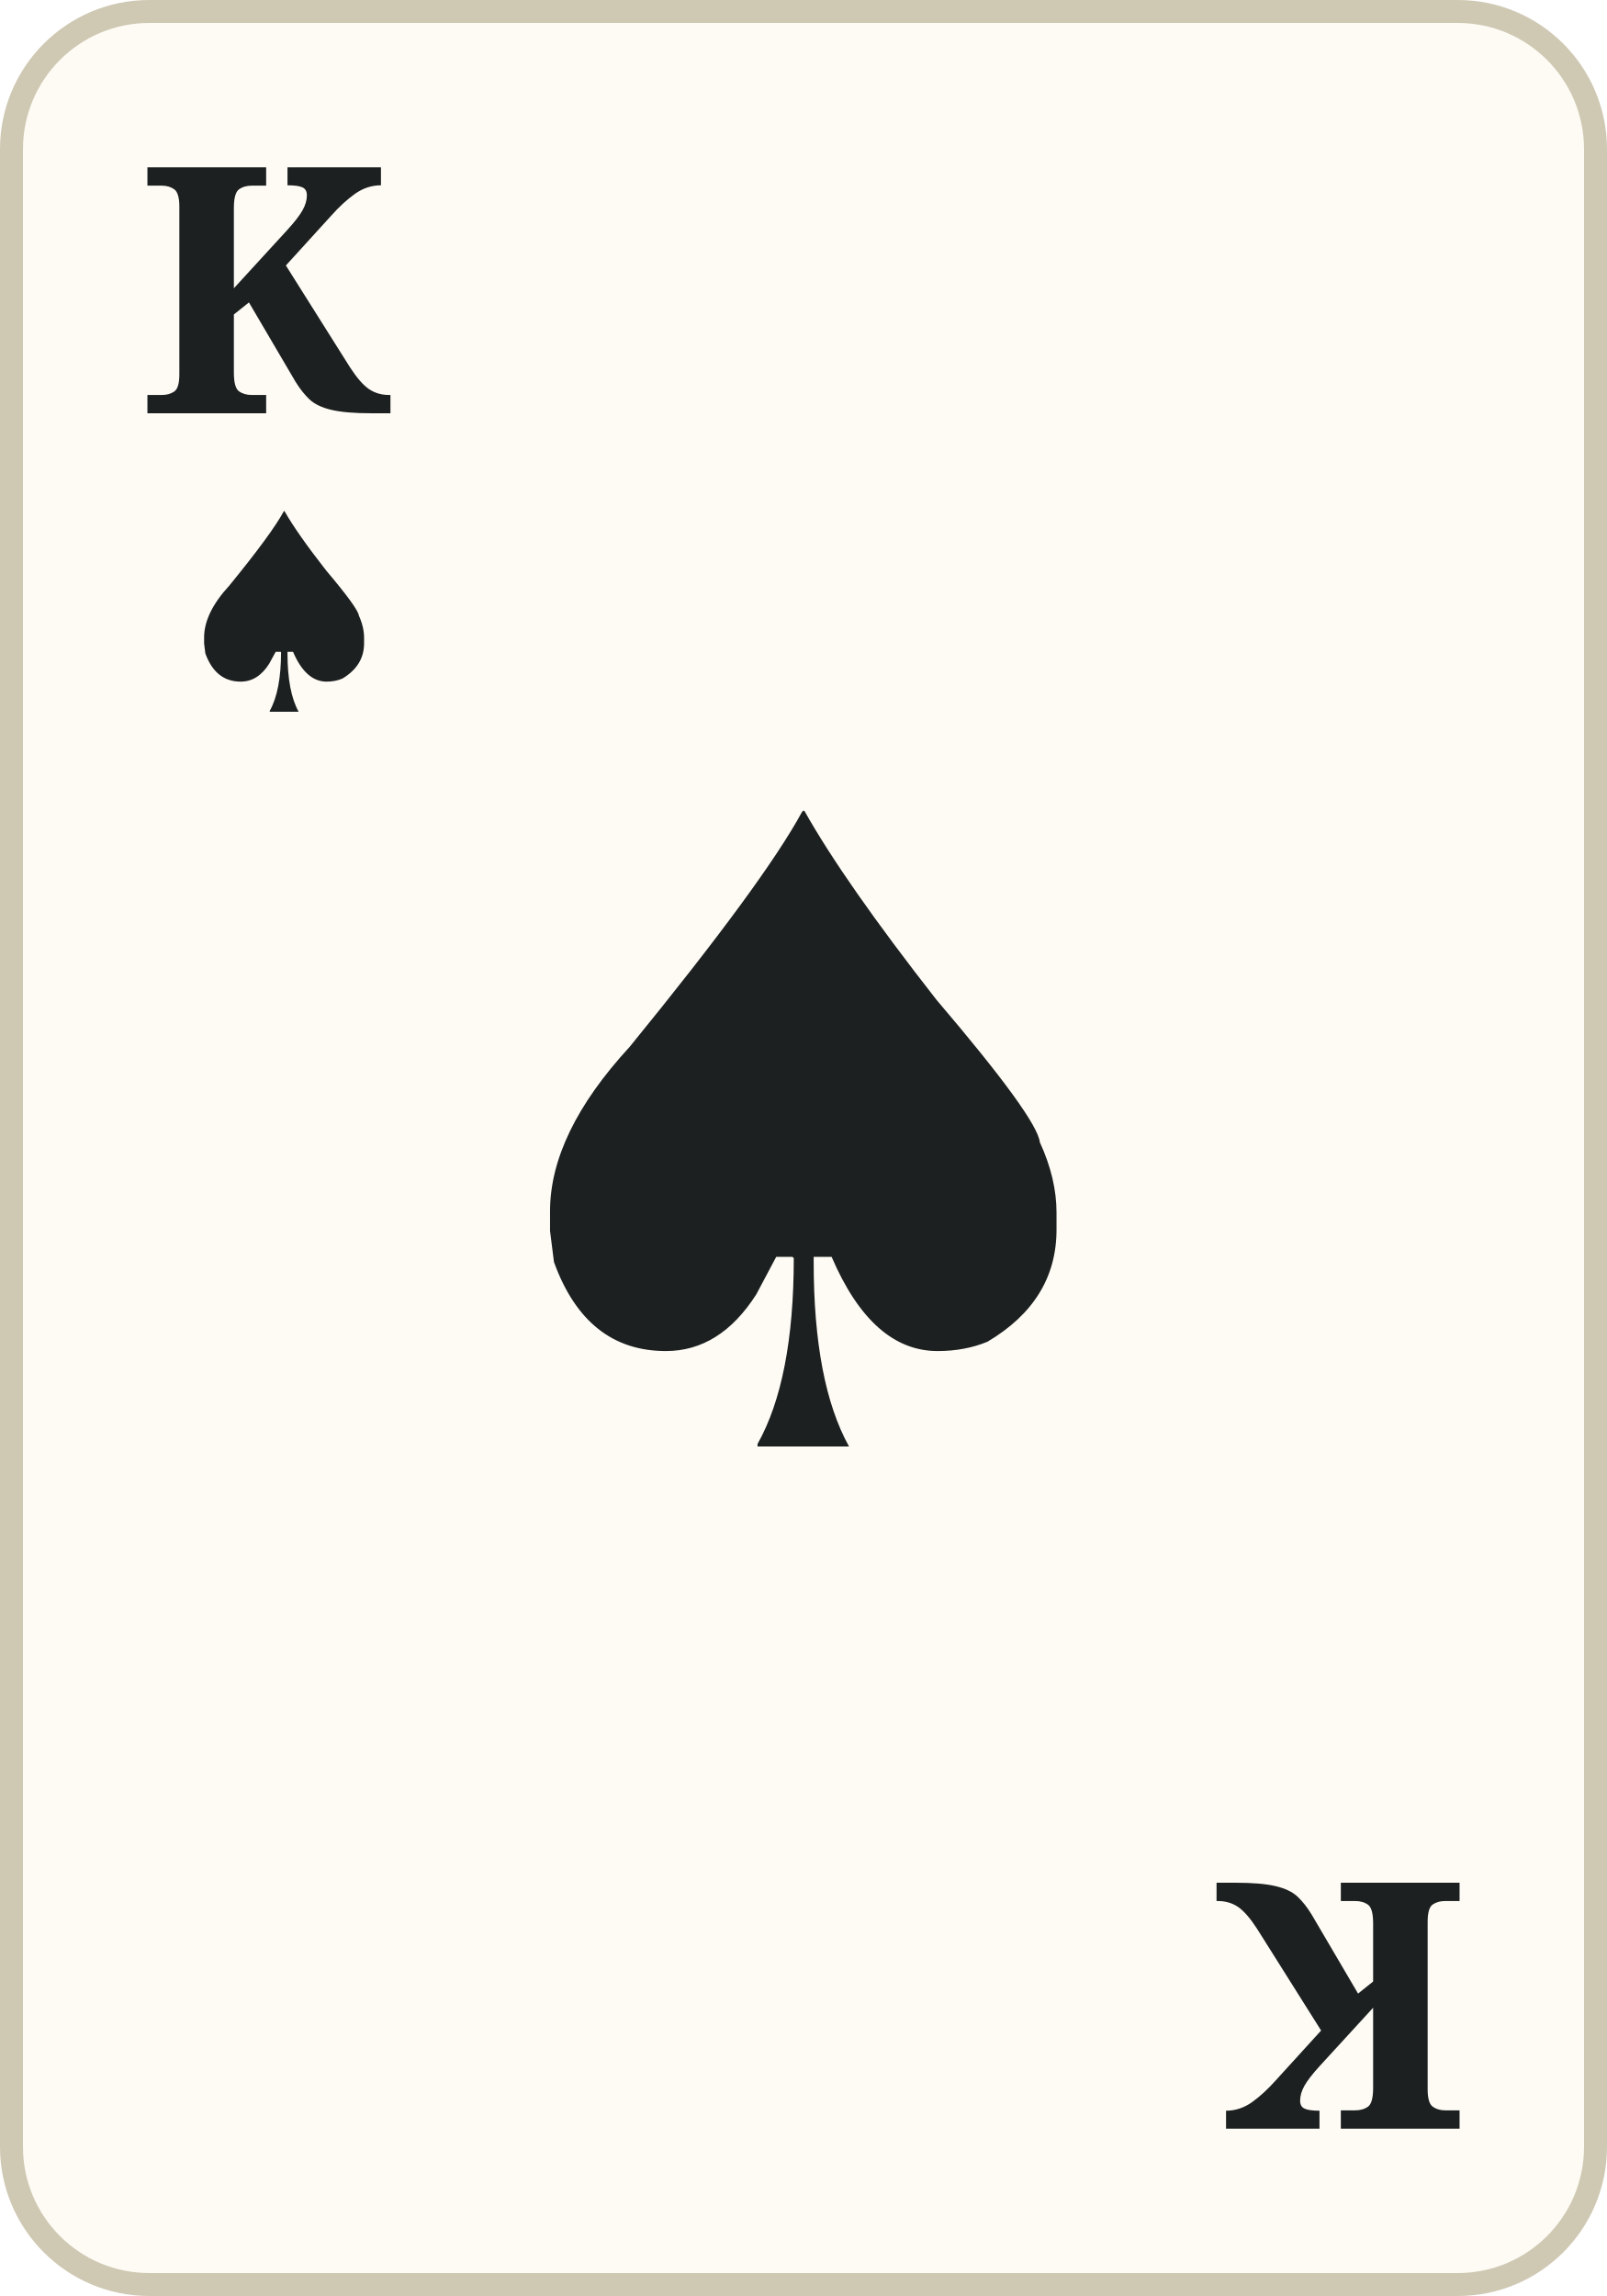
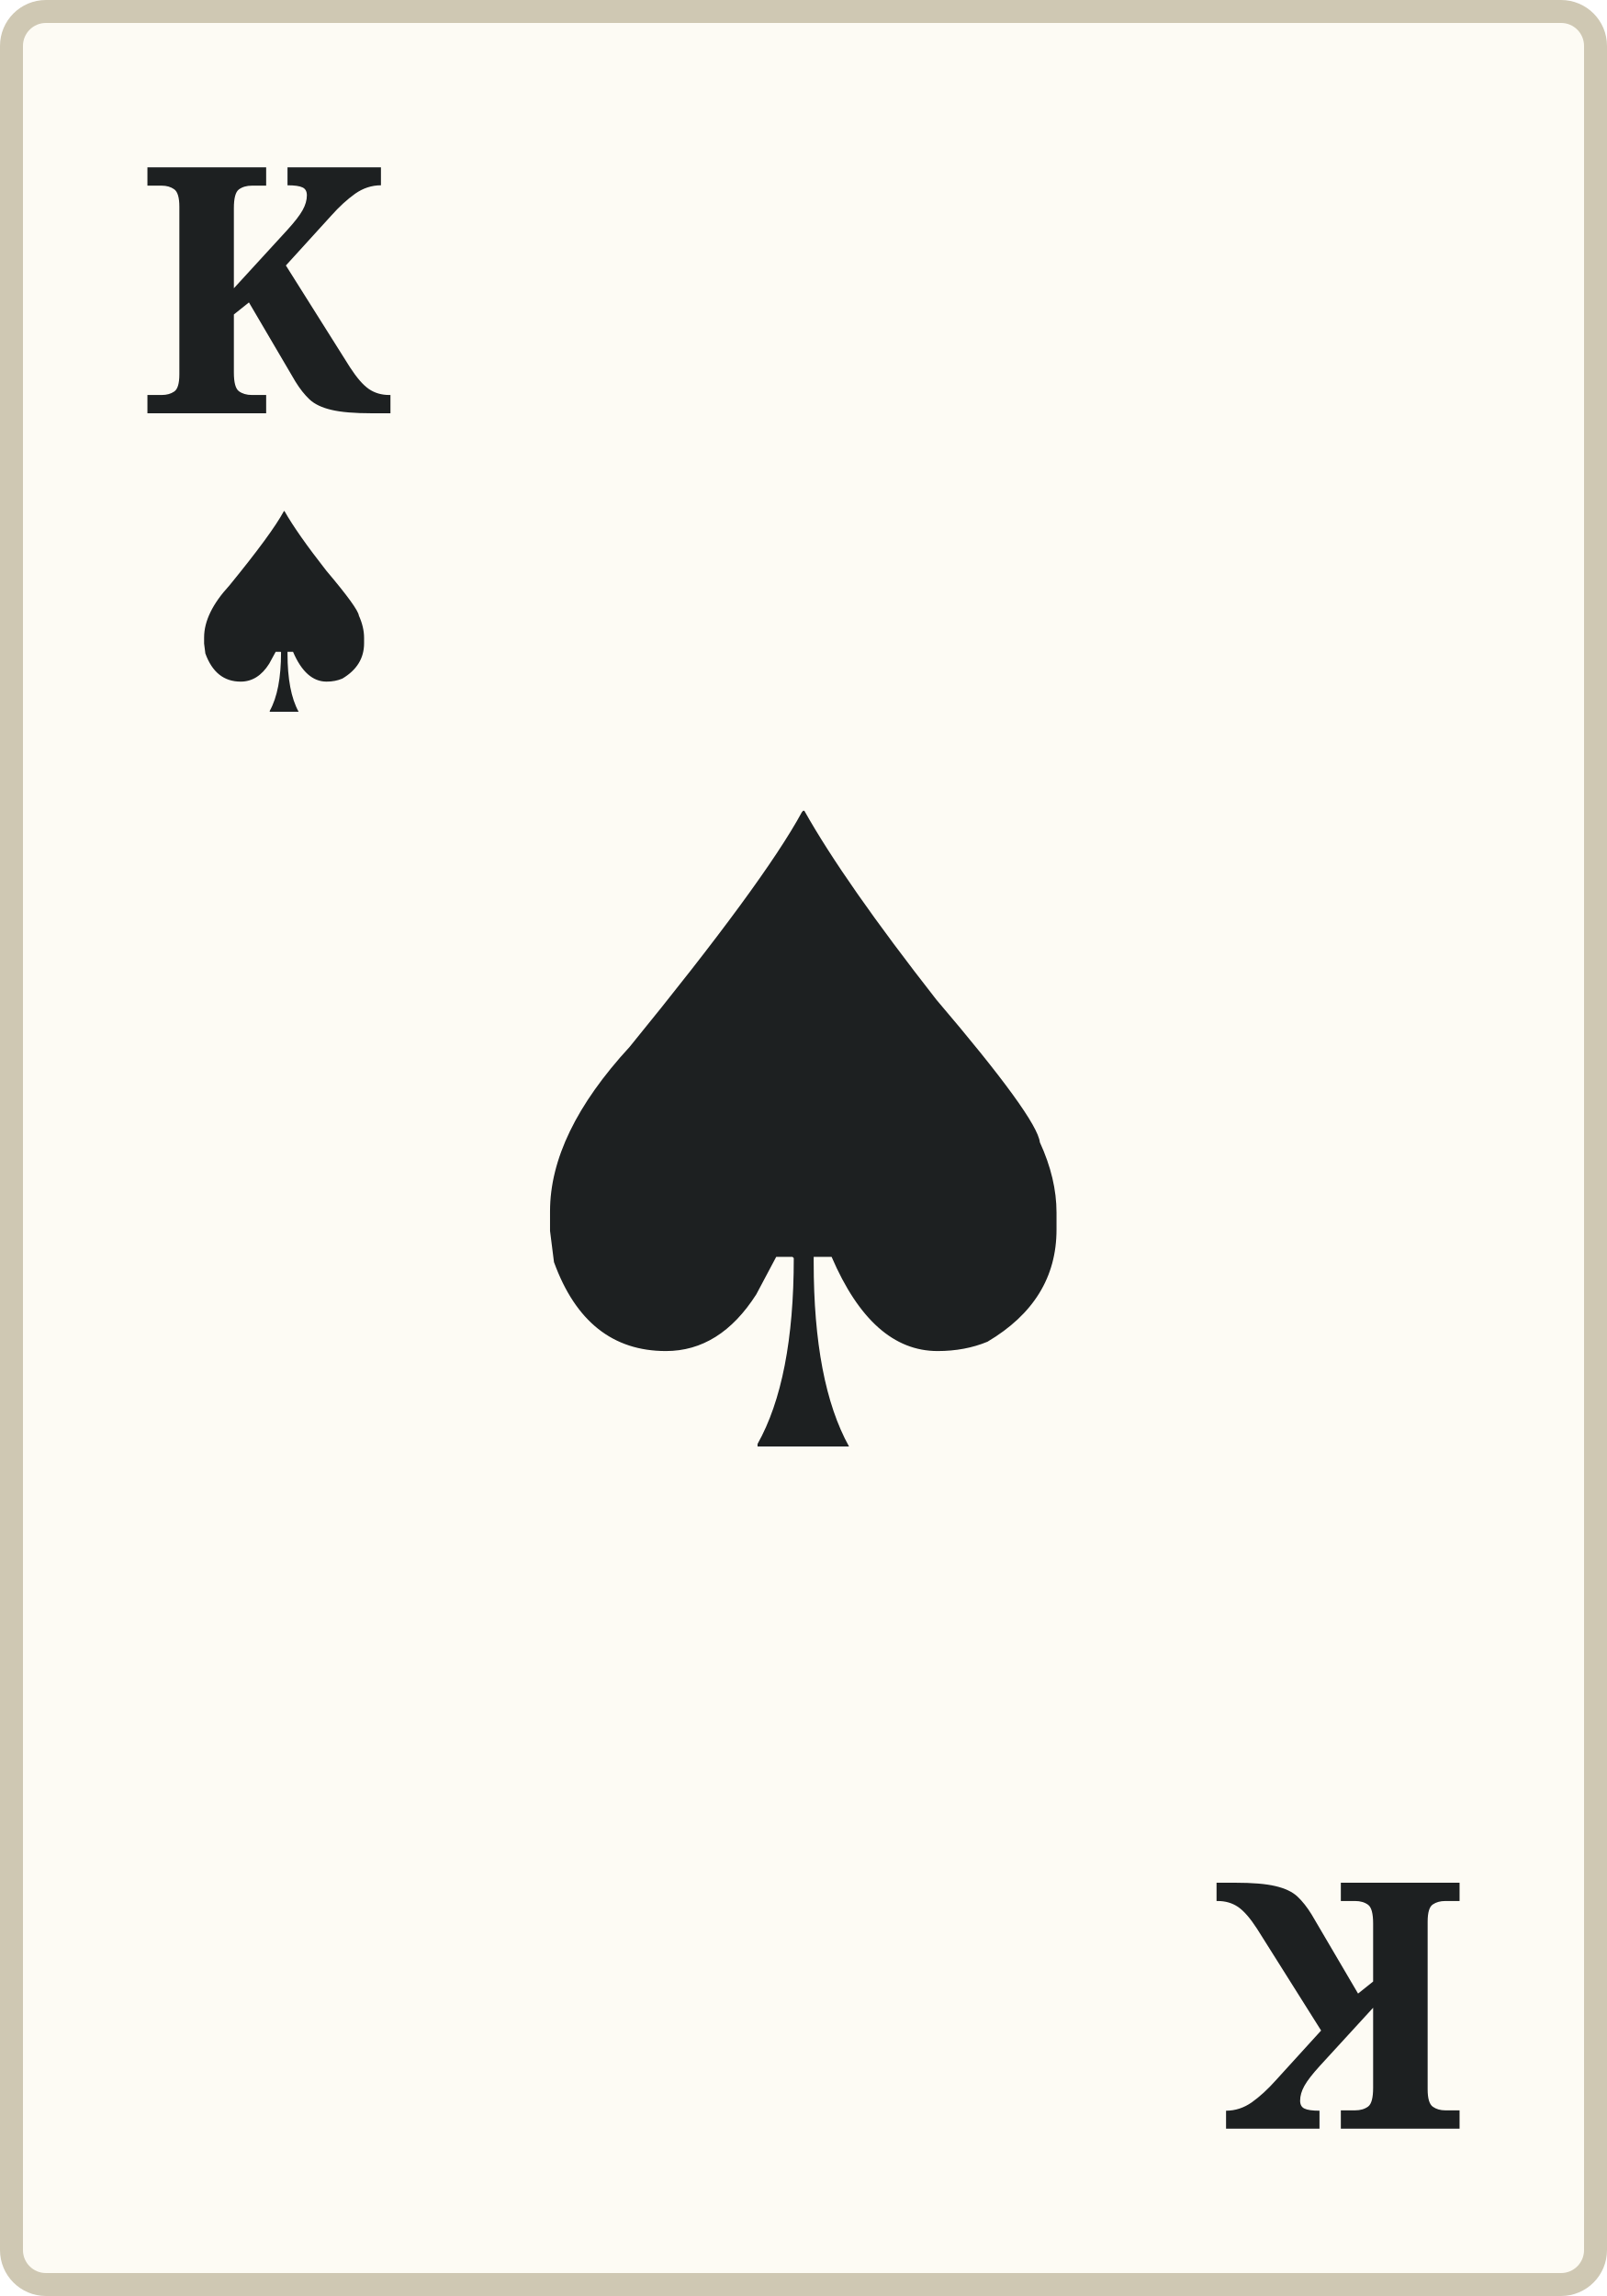
<svg xmlns="http://www.w3.org/2000/svg" width="140" height="200" viewBox="0 0 140 200">
-   <rect x="1" y="1" width="138" height="198" rx="12" fill="#fdfbf4" stroke="#cfc8b3" stroke-width="2" />
+   <rect x="1" y="1" width="138" height="198" rx="3" fill="#fdfbf4" stroke="#cfc8b3" stroke-width="2" />
  <text x="12" y="36" font-family="Georgia, serif" font-size="30" font-weight="700" fill="#1d2021">K</text>
  <text x="14" y="62" font-family="Georgia, serif" font-size="24" fill="#1d2021">♠</text>
  <text x="70" y="126" font-family="Georgia, serif" font-size="76" text-anchor="middle" fill="#1d2021">♠</text>
  <g transform="rotate(180 70 100)">
    <text x="12" y="36" font-family="Georgia, serif" font-size="30" font-weight="700" fill="#1d2021">K</text>
  </g>
</svg>
